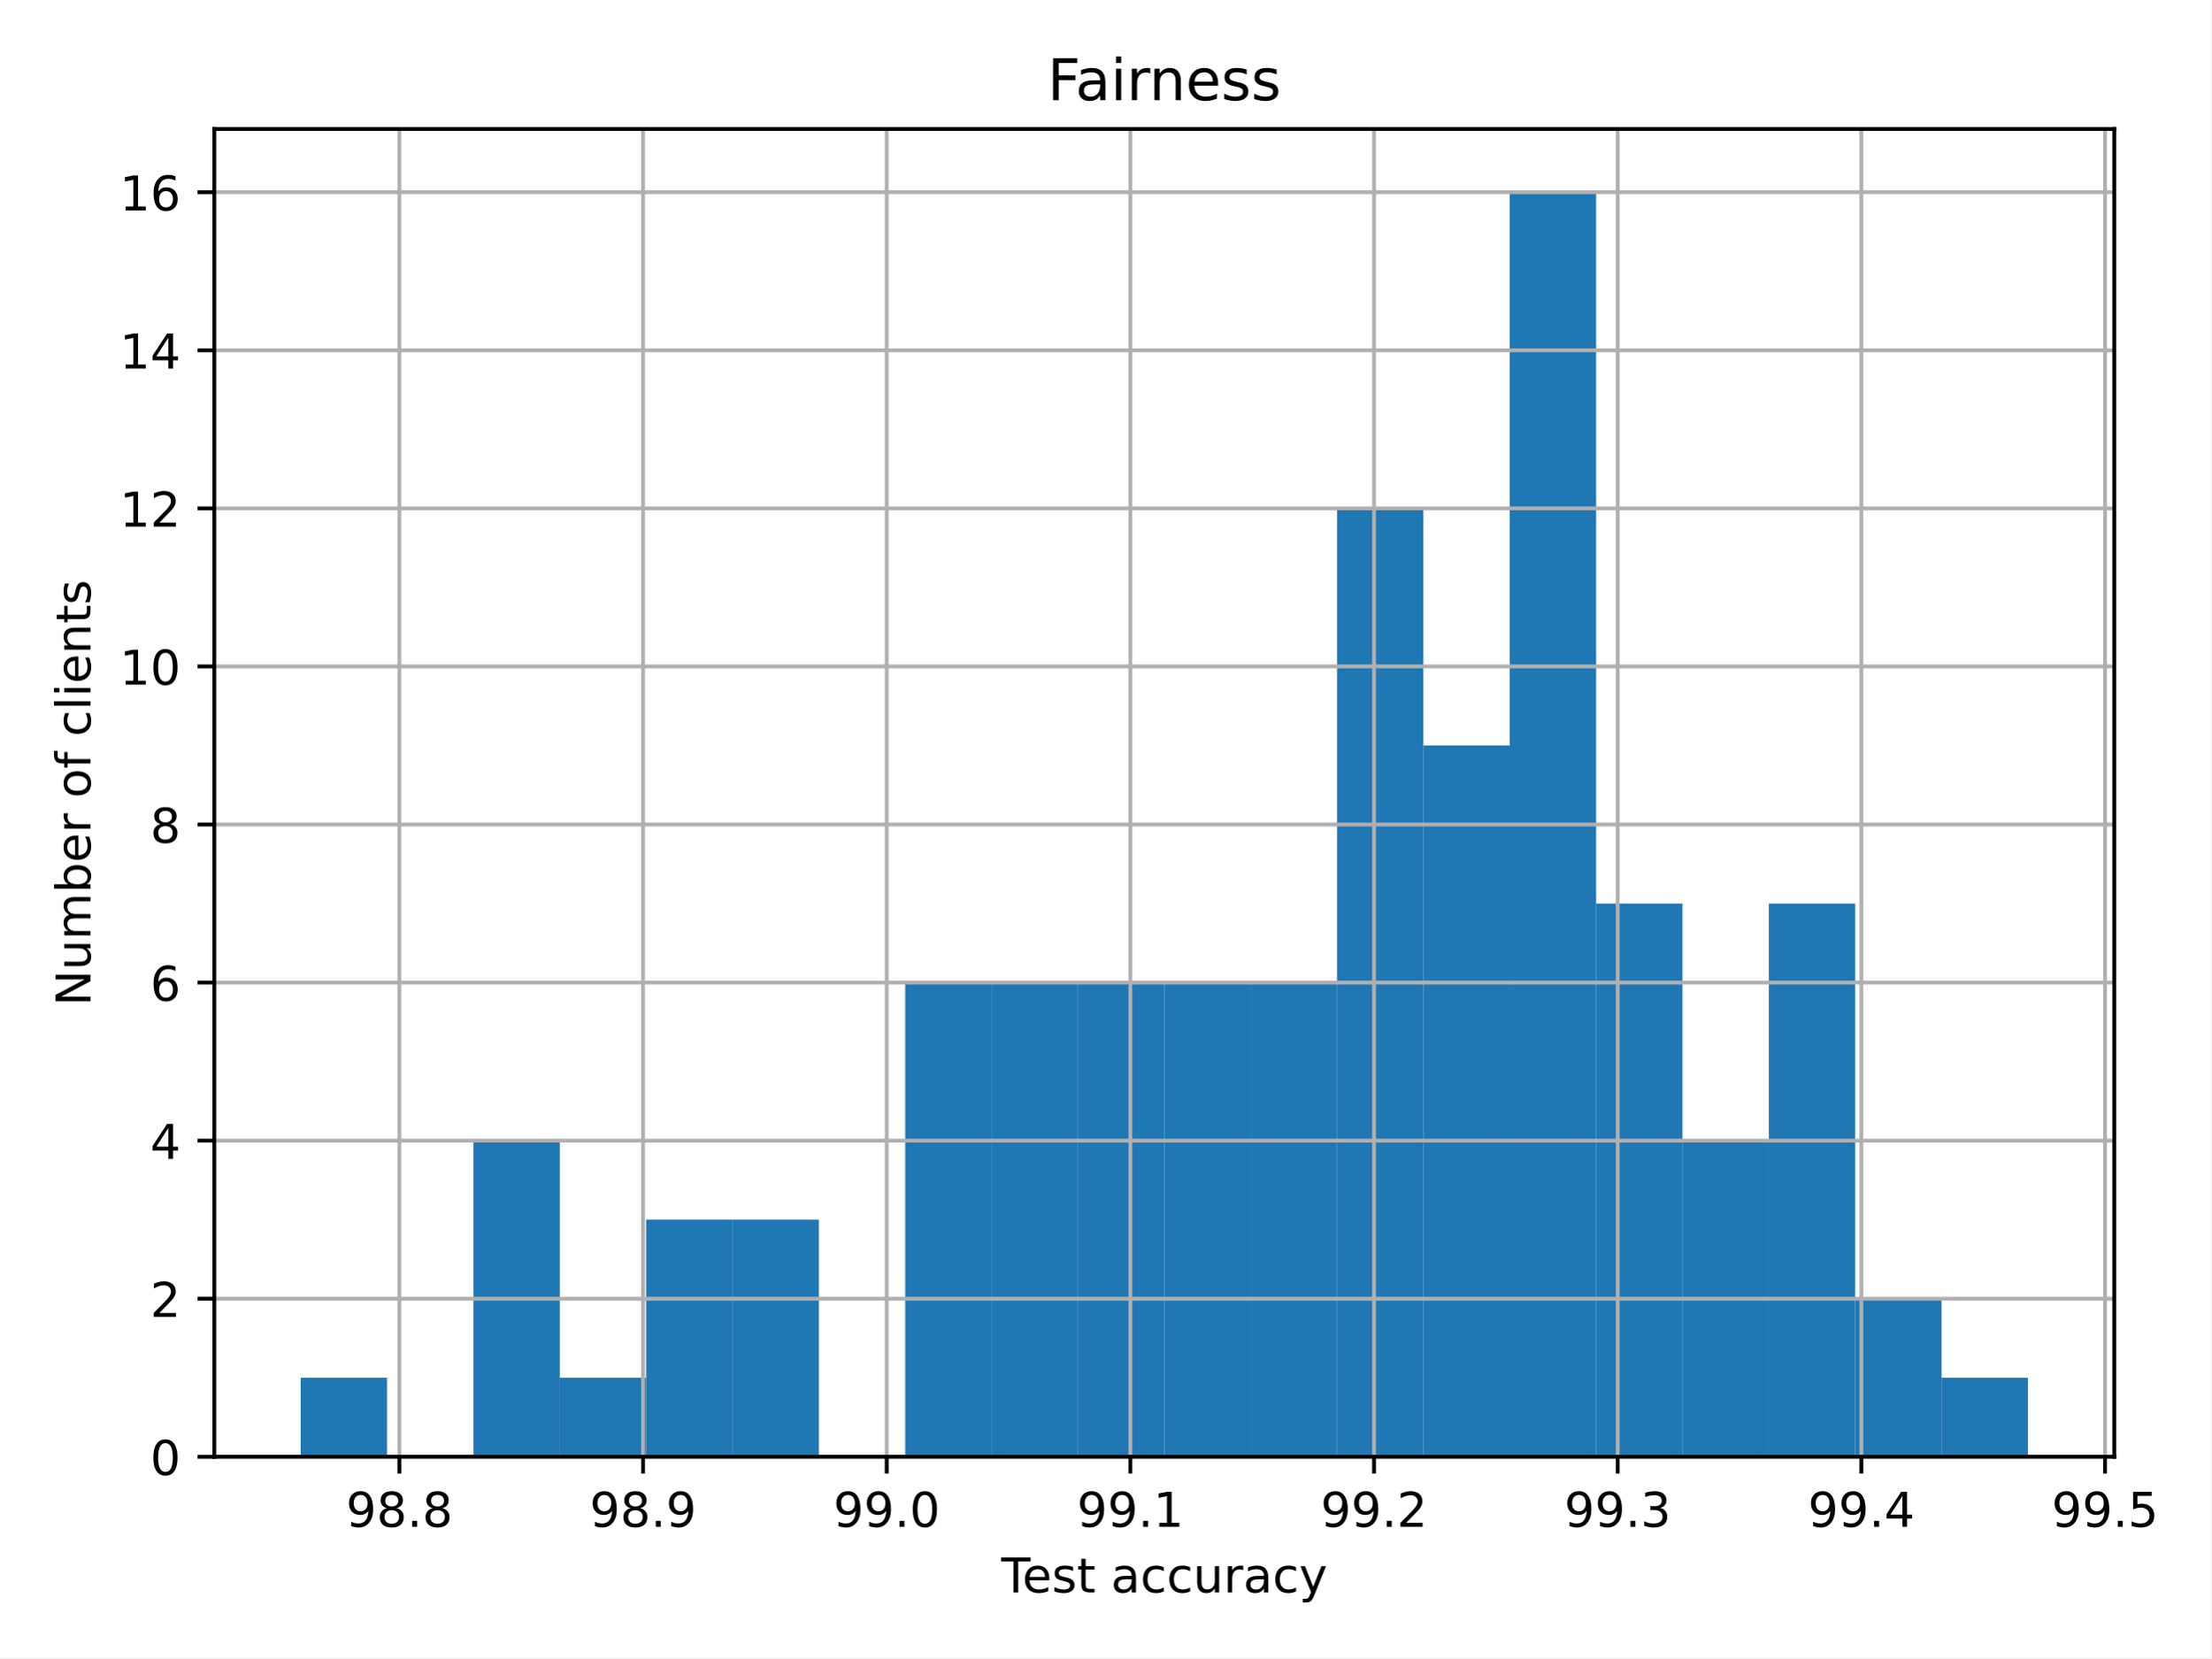
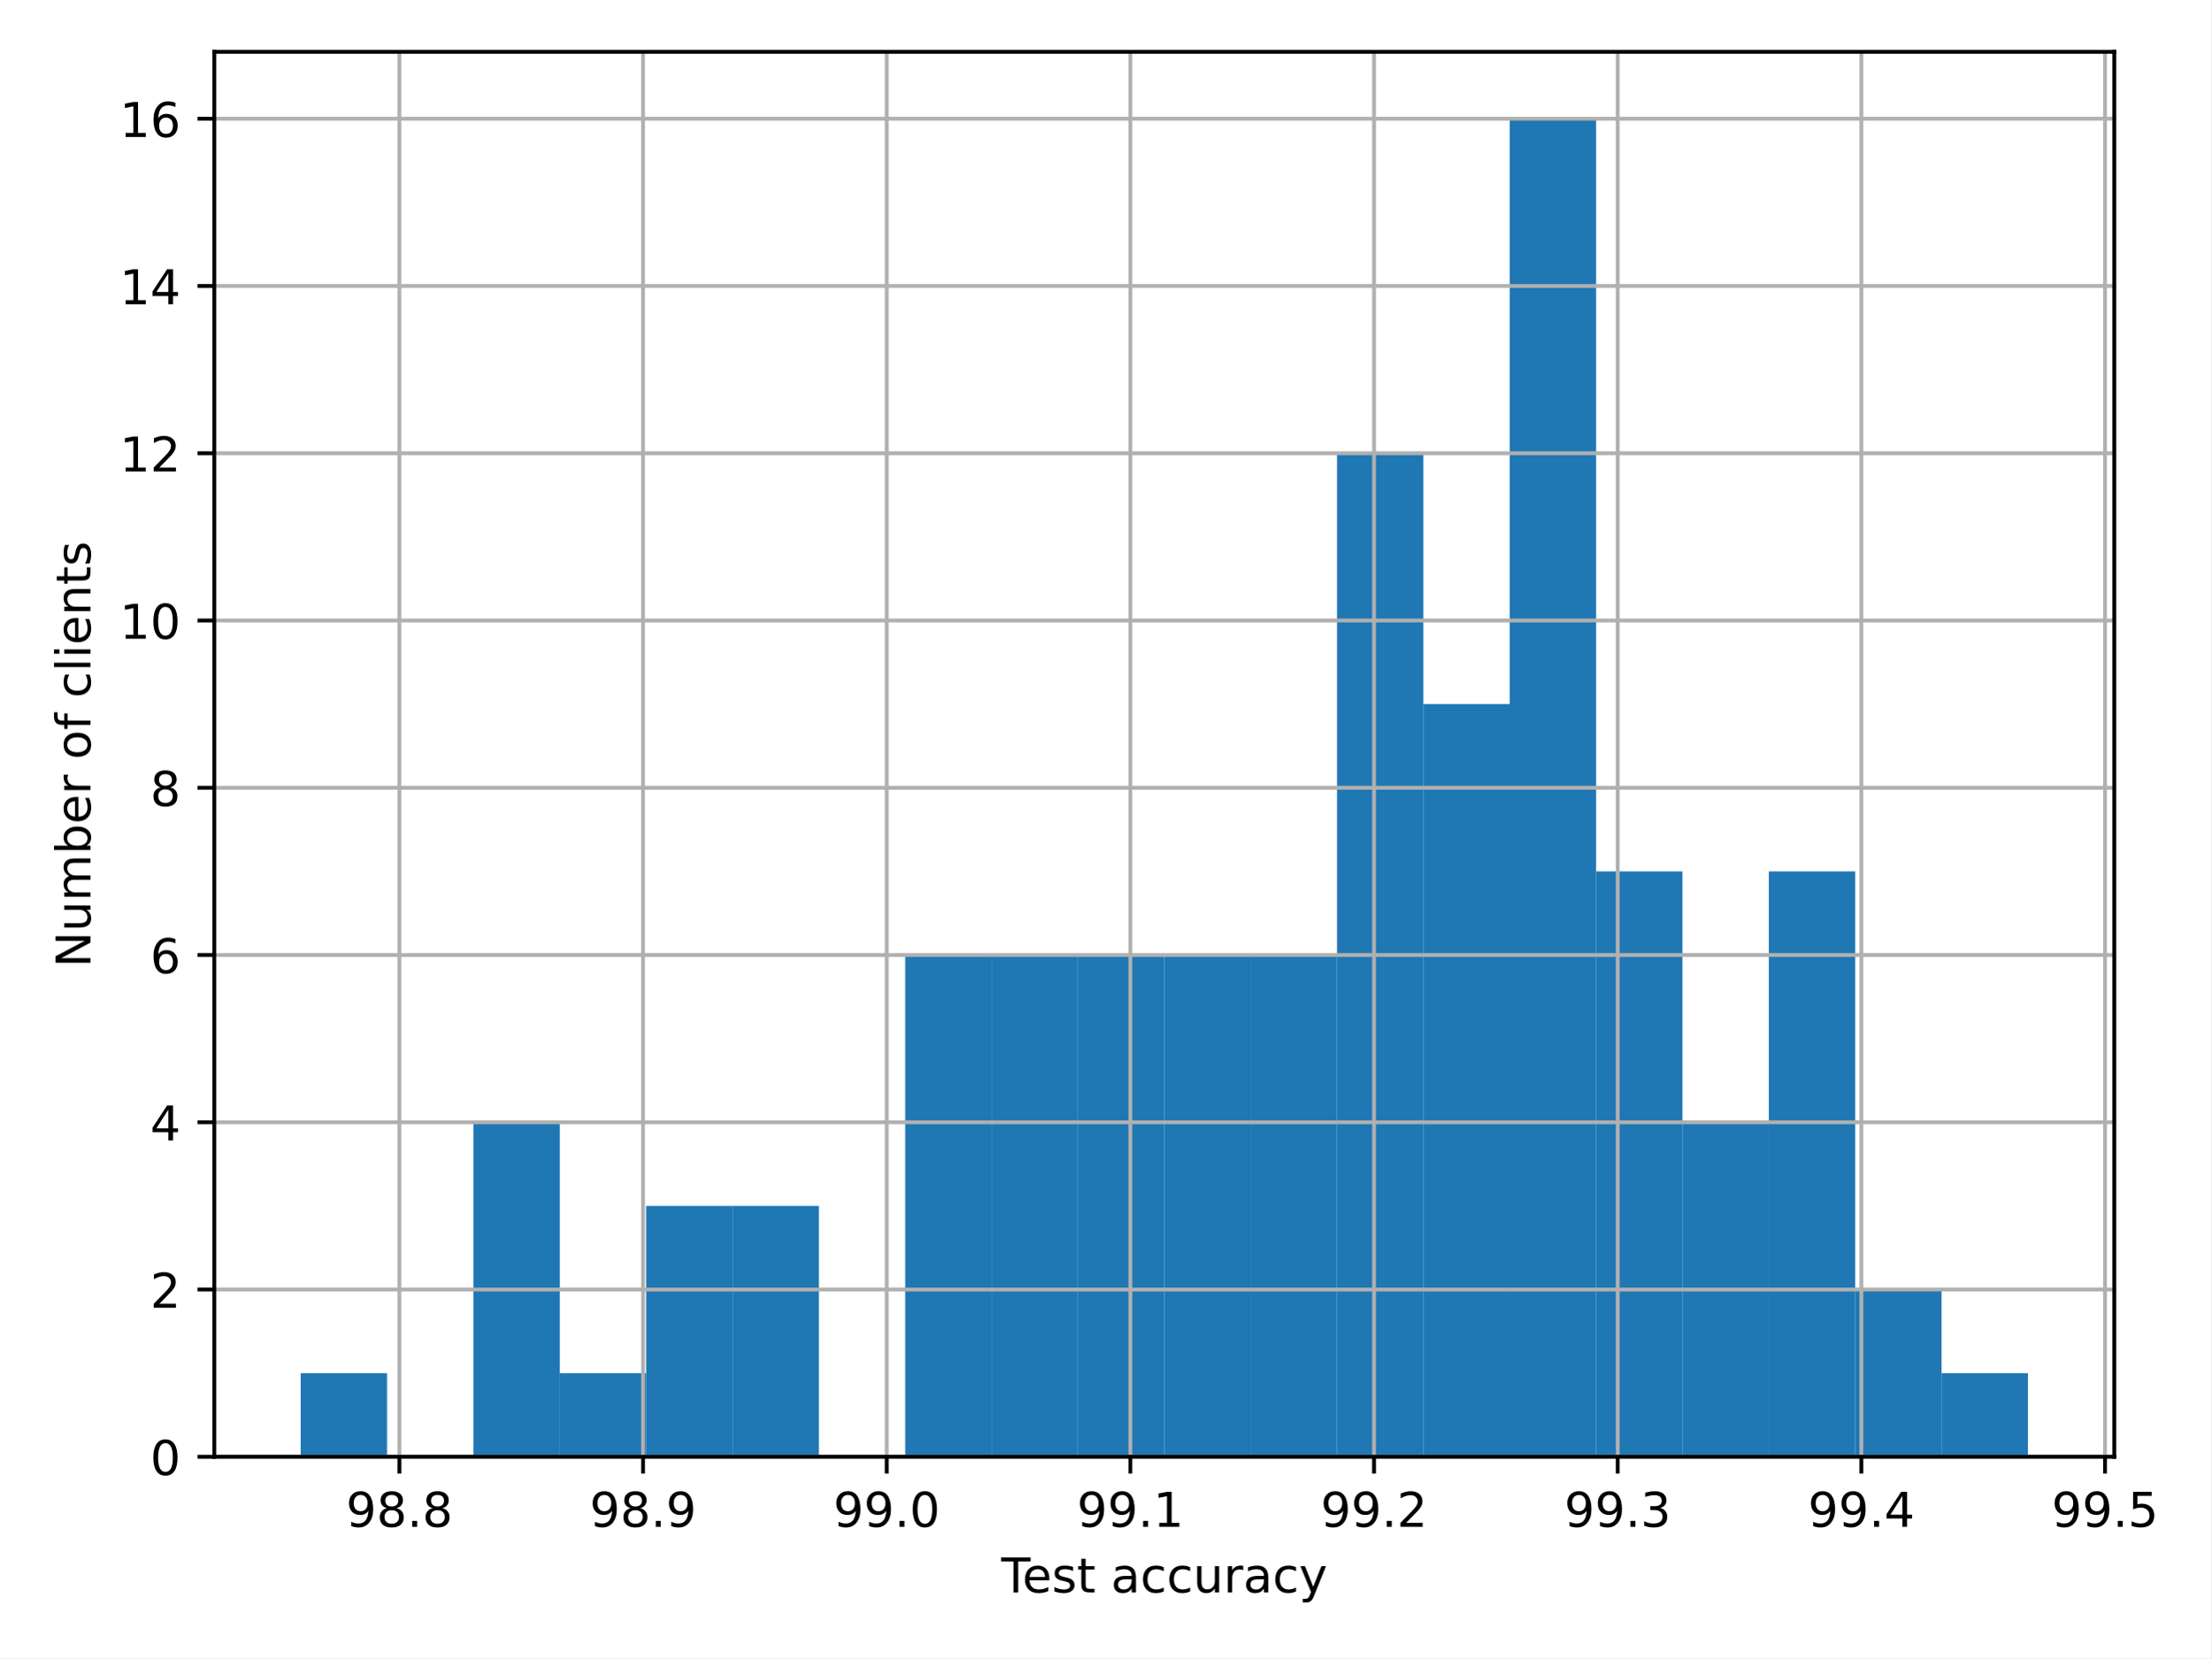
<svg xmlns="http://www.w3.org/2000/svg" xmlns:xlink="http://www.w3.org/1999/xlink" height="345.6pt" version="1.1" viewBox="0 0 460.8 345.6" width="460.8pt">
  <defs>
    <style type="text/css">*{stroke-linecap:butt;stroke-linejoin:round;}</style>
  </defs>
  <g id="figure_1">
    <g id="patch_1">
      <path d="M 0 345.6  L 460.8 345.6  L 460.8 0  L 0 0  z " style="fill:#ffffff;" />
    </g>
    <g id="axes_1">
      <g id="patch_2">
-         <path d="M 44.66 303.64  L 440.624 303.64  L 440.624 26.88  L 44.66 26.88  z " style="fill:#ffffff;" />
+         <path d="M 44.66 303.64  L 440.624 303.64  L 440.624 10.8  L 44.66 10.8  z " style="fill:#ffffff;" />
      </g>
      <g id="patch_3">
-         <path clip-path="url(#pd4a375c411)" d="M 62.658 303.64  L 80.657 303.64  L 80.657 287.166  L 62.658 287.166  z " style="fill:#1f77b4;" />
+         <path clip-path="url(#p23d4ffa5db)" d="M 62.658 303.64  L 80.657 303.64  L 80.657 286.209  L 62.658 286.209  z " style="fill:#1f77b4;" />
      </g>
      <g id="patch_4">
-         <path clip-path="url(#pd4a375c411)" d="M 80.657 303.64  L 98.655 303.64  L 98.655 303.64  L 80.657 303.64  z " style="fill:#1f77b4;" />
+         <path clip-path="url(#p23d4ffa5db)" d="M 80.657 303.64  L 98.655 303.64  L 98.655 303.64  L 80.657 303.64  z " style="fill:#1f77b4;" />
      </g>
      <g id="patch_5">
-         <path clip-path="url(#pd4a375c411)" d="M 98.655 303.64  L 116.653 303.64  L 116.653 237.745  L 98.655 237.745  z " style="fill:#1f77b4;" />
+         <path clip-path="url(#p23d4ffa5db)" d="M 98.655 303.64  L 116.653 303.64  L 116.653 233.916  L 98.655 233.916  z " style="fill:#1f77b4;" />
      </g>
      <g id="patch_6">
-         <path clip-path="url(#pd4a375c411)" d="M 116.653 303.64  L 134.652 303.64  L 134.652 287.166  L 116.653 287.166  z " style="fill:#1f77b4;" />
+         <path clip-path="url(#p23d4ffa5db)" d="M 116.653 303.64  L 134.652 303.64  L 134.652 286.209  L 116.653 286.209  z " style="fill:#1f77b4;" />
      </g>
      <g id="patch_7">
-         <path clip-path="url(#pd4a375c411)" d="M 134.652 303.64  L 152.65 303.64  L 152.65 254.219  L 134.652 254.219  z " style="fill:#1f77b4;" />
+         <path clip-path="url(#p23d4ffa5db)" d="M 134.652 303.64  L 152.65 303.64  L 152.65 251.347  L 134.652 251.347  z " style="fill:#1f77b4;" />
      </g>
      <g id="patch_8">
-         <path clip-path="url(#pd4a375c411)" d="M 152.65 303.64  L 170.649 303.64  L 170.649 254.219  L 152.65 254.219  z " style="fill:#1f77b4;" />
+         <path clip-path="url(#p23d4ffa5db)" d="M 152.65 303.64  L 170.649 303.64  L 170.649 251.347  L 152.65 251.347  z " style="fill:#1f77b4;" />
      </g>
      <g id="patch_9">
-         <path clip-path="url(#pd4a375c411)" d="M 170.649 303.64  L 188.647 303.64  L 188.647 303.64  L 170.649 303.64  z " style="fill:#1f77b4;" />
+         <path clip-path="url(#p23d4ffa5db)" d="M 170.649 303.64  L 188.647 303.64  L 188.647 303.64  L 170.649 303.64  z " style="fill:#1f77b4;" />
      </g>
      <g id="patch_10">
-         <path clip-path="url(#pd4a375c411)" d="M 188.647 303.64  L 206.645 303.64  L 206.645 204.797  L 188.647 204.797  z " style="fill:#1f77b4;" />
+         <path clip-path="url(#p23d4ffa5db)" d="M 188.647 303.64  L 206.645 303.64  L 206.645 199.054  L 188.647 199.054  z " style="fill:#1f77b4;" />
      </g>
      <g id="patch_11">
-         <path clip-path="url(#pd4a375c411)" d="M 206.645 303.64  L 224.644 303.64  L 224.644 204.797  L 206.645 204.797  z " style="fill:#1f77b4;" />
+         <path clip-path="url(#p23d4ffa5db)" d="M 206.645 303.64  L 224.644 303.64  L 224.644 199.054  L 206.645 199.054  z " style="fill:#1f77b4;" />
      </g>
      <g id="patch_12">
-         <path clip-path="url(#pd4a375c411)" d="M 224.644 303.64  L 242.642 303.64  L 242.642 204.797  L 224.644 204.797  z " style="fill:#1f77b4;" />
+         <path clip-path="url(#p23d4ffa5db)" d="M 224.644 303.64  L 242.642 303.64  L 242.642 199.054  L 224.644 199.054  z " style="fill:#1f77b4;" />
      </g>
      <g id="patch_13">
-         <path clip-path="url(#pd4a375c411)" d="M 242.642 303.64  L 260.64 303.64  L 260.64 204.797  L 242.642 204.797  z " style="fill:#1f77b4;" />
+         <path clip-path="url(#p23d4ffa5db)" d="M 242.642 303.64  L 260.64 303.64  L 260.64 199.054  L 242.642 199.054  z " style="fill:#1f77b4;" />
      </g>
      <g id="patch_14">
-         <path clip-path="url(#pd4a375c411)" d="M 260.64 303.64  L 278.639 303.64  L 278.639 204.797  L 260.64 204.797  z " style="fill:#1f77b4;" />
+         <path clip-path="url(#p23d4ffa5db)" d="M 260.64 303.64  L 278.639 303.64  L 278.639 199.054  L 260.64 199.054  z " style="fill:#1f77b4;" />
      </g>
      <g id="patch_15">
-         <path clip-path="url(#pd4a375c411)" d="M 278.639 303.64  L 296.637 303.64  L 296.637 105.954  L 278.639 105.954  z " style="fill:#1f77b4;" />
+         <path clip-path="url(#p23d4ffa5db)" d="M 278.639 303.64  L 296.637 303.64  L 296.637 94.469  L 278.639 94.469  z " style="fill:#1f77b4;" />
      </g>
      <g id="patch_16">
-         <path clip-path="url(#pd4a375c411)" d="M 296.637 303.64  L 314.636 303.64  L 314.636 155.376  L 296.637 155.376  z " style="fill:#1f77b4;" />
+         <path clip-path="url(#p23d4ffa5db)" d="M 296.637 303.64  L 314.636 303.64  L 314.636 146.761  L 296.637 146.761  z " style="fill:#1f77b4;" />
      </g>
      <g id="patch_17">
-         <path clip-path="url(#pd4a375c411)" d="M 314.636 303.64  L 332.634 303.64  L 332.634 40.059  L 314.636 40.059  z " style="fill:#1f77b4;" />
+         <path clip-path="url(#p23d4ffa5db)" d="M 314.636 303.64  L 332.634 303.64  L 332.634 24.745  L 314.636 24.745  z " style="fill:#1f77b4;" />
      </g>
      <g id="patch_18">
-         <path clip-path="url(#pd4a375c411)" d="M 332.634 303.64  L 350.632 303.64  L 350.632 188.323  L 332.634 188.323  z " style="fill:#1f77b4;" />
+         <path clip-path="url(#p23d4ffa5db)" d="M 332.634 303.64  L 350.632 303.64  L 350.632 181.623  L 332.634 181.623  z " style="fill:#1f77b4;" />
      </g>
      <g id="patch_19">
-         <path clip-path="url(#pd4a375c411)" d="M 350.632 303.64  L 368.631 303.64  L 368.631 237.745  L 350.632 237.745  z " style="fill:#1f77b4;" />
+         <path clip-path="url(#p23d4ffa5db)" d="M 350.632 303.64  L 368.631 303.64  L 368.631 233.916  L 350.632 233.916  z " style="fill:#1f77b4;" />
      </g>
      <g id="patch_20">
-         <path clip-path="url(#pd4a375c411)" d="M 368.631 303.64  L 386.629 303.64  L 386.629 188.323  L 368.631 188.323  z " style="fill:#1f77b4;" />
+         <path clip-path="url(#p23d4ffa5db)" d="M 368.631 303.64  L 386.629 303.64  L 386.629 181.623  L 368.631 181.623  z " style="fill:#1f77b4;" />
      </g>
      <g id="patch_21">
-         <path clip-path="url(#pd4a375c411)" d="M 386.629 303.64  L 404.627 303.64  L 404.627 270.692  L 386.629 270.692  z " style="fill:#1f77b4;" />
+         <path clip-path="url(#p23d4ffa5db)" d="M 386.629 303.64  L 404.627 303.64  L 404.627 268.778  L 386.629 268.778  z " style="fill:#1f77b4;" />
      </g>
      <g id="patch_22">
-         <path clip-path="url(#pd4a375c411)" d="M 404.627 303.64  L 422.626 303.64  L 422.626 287.166  L 404.627 287.166  z " style="fill:#1f77b4;" />
+         <path clip-path="url(#p23d4ffa5db)" d="M 404.627 303.64  L 422.626 303.64  L 422.626 286.209  L 404.627 286.209  z " style="fill:#1f77b4;" />
      </g>
      <g id="matplotlib.axis_1">
        <g id="xtick_1">
          <g id="line2d_1">
-             <path clip-path="url(#pd4a375c411)" d="M 83.228 303.64  L 83.228 26.88  " style="fill:none;stroke:#b0b0b0;stroke-linecap:square;stroke-width:0.8;" />
+             <path clip-path="url(#p23d4ffa5db)" d="M 83.228 303.64  L 83.228 10.8  " style="fill:none;stroke:#b0b0b0;stroke-linecap:square;stroke-width:0.8;" />
          </g>
          <g id="line2d_2">
            <defs>
-               <path d="M 0 0  L 0 3.5  " id="m1efbb71f48" style="stroke:#000000;stroke-width:0.8;" />
+               <path d="M 0 0  L 0 3.5  " id="mb061f97606" style="stroke:#000000;stroke-width:0.8;" />
            </defs>
            <g>
-               <use style="stroke:#000000;stroke-width:0.8;" x="83.228" xlink:href="#m1efbb71f48" y="303.64" />
+               <use style="stroke:#000000;stroke-width:0.8;" x="83.228" xlink:href="#mb061f97606" y="303.64" />
            </g>
          </g>
          <g id="text_1">
            <g transform="translate(72.09513 318.2384)scale(0.1 -0.1)">
              <defs>
                <path d="M 703 97  L 703 672  Q 941 559 1184 500  Q 1428 441 1663 441  Q 2288 441 2617 861  Q 2947 1281 2994 2138  Q 2813 1869 2534 1725  Q 2256 1581 1919 1581  Q 1219 1581 811 2004  Q 403 2428 403 3163  Q 403 3881 828 4315  Q 1253 4750 1959 4750  Q 2769 4750 3195 4129  Q 3622 3509 3622 2328  Q 3622 1225 3098 567  Q 2575 -91 1691 -91  Q 1453 -91 1209 -44  Q 966 3 703 97  z M 1959 2075  Q 2384 2075 2632 2365  Q 2881 2656 2881 3163  Q 2881 3666 2632 3958  Q 2384 4250 1959 4250  Q 1534 4250 1286 3958  Q 1038 3666 1038 3163  Q 1038 2656 1286 2365  Q 1534 2075 1959 2075  z " id="DejaVuSans-39" transform="scale(0.015625)" />
                <path d="M 2034 2216  Q 1584 2216 1326 1975  Q 1069 1734 1069 1313  Q 1069 891 1326 650  Q 1584 409 2034 409  Q 2484 409 2743 651  Q 3003 894 3003 1313  Q 3003 1734 2745 1975  Q 2488 2216 2034 2216  z M 1403 2484  Q 997 2584 770 2862  Q 544 3141 544 3541  Q 544 4100 942 4425  Q 1341 4750 2034 4750  Q 2731 4750 3128 4425  Q 3525 4100 3525 3541  Q 3525 3141 3298 2862  Q 3072 2584 2669 2484  Q 3125 2378 3379 2068  Q 3634 1759 3634 1313  Q 3634 634 3220 271  Q 2806 -91 2034 -91  Q 1263 -91 848 271  Q 434 634 434 1313  Q 434 1759 690 2068  Q 947 2378 1403 2484  z M 1172 3481  Q 1172 3119 1398 2916  Q 1625 2713 2034 2713  Q 2441 2713 2670 2916  Q 2900 3119 2900 3481  Q 2900 3844 2670 4047  Q 2441 4250 2034 4250  Q 1625 4250 1398 4047  Q 1172 3844 1172 3481  z " id="DejaVuSans-38" transform="scale(0.015625)" />
                <path d="M 684 794  L 1344 794  L 1344 0  L 684 0  L 684 794  z " id="DejaVuSans-2e" transform="scale(0.015625)" />
              </defs>
              <use xlink:href="#DejaVuSans-39" />
              <use x="63.623" xlink:href="#DejaVuSans-38" />
              <use x="127.246" xlink:href="#DejaVuSans-2e" />
              <use x="159.033" xlink:href="#DejaVuSans-38" />
            </g>
          </g>
        </g>
        <g id="xtick_2">
          <g id="line2d_3">
-             <path clip-path="url(#pd4a375c411)" d="M 134.009 303.64  L 134.009 26.88  " style="fill:none;stroke:#b0b0b0;stroke-linecap:square;stroke-width:0.8;" />
+             <path clip-path="url(#p23d4ffa5db)" d="M 134.009 303.64  L 134.009 10.8  " style="fill:none;stroke:#b0b0b0;stroke-linecap:square;stroke-width:0.8;" />
          </g>
          <g id="line2d_4">
            <g>
-               <use style="stroke:#000000;stroke-width:0.8;" x="134.009" xlink:href="#m1efbb71f48" y="303.64" />
+               <use style="stroke:#000000;stroke-width:0.8;" x="134.009" xlink:href="#mb061f97606" y="303.64" />
            </g>
          </g>
          <g id="text_2">
            <g transform="translate(122.8763 318.2384)scale(0.1 -0.1)">
              <use xlink:href="#DejaVuSans-39" />
              <use x="63.623" xlink:href="#DejaVuSans-38" />
              <use x="127.246" xlink:href="#DejaVuSans-2e" />
              <use x="159.033" xlink:href="#DejaVuSans-39" />
            </g>
          </g>
        </g>
        <g id="xtick_3">
          <g id="line2d_5">
-             <path clip-path="url(#pd4a375c411)" d="M 184.79 303.64  L 184.79 26.88  " style="fill:none;stroke:#b0b0b0;stroke-linecap:square;stroke-width:0.8;" />
+             <path clip-path="url(#p23d4ffa5db)" d="M 184.79 303.64  L 184.79 10.8  " style="fill:none;stroke:#b0b0b0;stroke-linecap:square;stroke-width:0.8;" />
          </g>
          <g id="line2d_6">
            <g>
-               <use style="stroke:#000000;stroke-width:0.8;" x="184.79" xlink:href="#m1efbb71f48" y="303.64" />
+               <use style="stroke:#000000;stroke-width:0.8;" x="184.79" xlink:href="#mb061f97606" y="303.64" />
            </g>
          </g>
          <g id="text_3">
            <g transform="translate(173.6574 318.2384)scale(0.1 -0.1)">
              <defs>
                <path d="M 2034 4250  Q 1547 4250 1301 3770  Q 1056 3291 1056 2328  Q 1056 1369 1301 889  Q 1547 409 2034 409  Q 2525 409 2770 889  Q 3016 1369 3016 2328  Q 3016 3291 2770 3770  Q 2525 4250 2034 4250  z M 2034 4750  Q 2819 4750 3233 4129  Q 3647 3509 3647 2328  Q 3647 1150 3233 529  Q 2819 -91 2034 -91  Q 1250 -91 836 529  Q 422 1150 422 2328  Q 422 3509 836 4129  Q 1250 4750 2034 4750  z " id="DejaVuSans-30" transform="scale(0.015625)" />
              </defs>
              <use xlink:href="#DejaVuSans-39" />
              <use x="63.623" xlink:href="#DejaVuSans-39" />
              <use x="127.246" xlink:href="#DejaVuSans-2e" />
              <use x="159.033" xlink:href="#DejaVuSans-30" />
            </g>
          </g>
        </g>
        <g id="xtick_4">
          <g id="line2d_7">
-             <path clip-path="url(#pd4a375c411)" d="M 235.571 303.64  L 235.571 26.88  " style="fill:none;stroke:#b0b0b0;stroke-linecap:square;stroke-width:0.8;" />
+             <path clip-path="url(#p23d4ffa5db)" d="M 235.571 303.64  L 235.571 10.8  " style="fill:none;stroke:#b0b0b0;stroke-linecap:square;stroke-width:0.8;" />
          </g>
          <g id="line2d_8">
            <g>
-               <use style="stroke:#000000;stroke-width:0.8;" x="235.571" xlink:href="#m1efbb71f48" y="303.64" />
+               <use style="stroke:#000000;stroke-width:0.8;" x="235.571" xlink:href="#mb061f97606" y="303.64" />
            </g>
          </g>
          <g id="text_4">
            <g transform="translate(224.4385 318.2384)scale(0.1 -0.1)">
              <defs>
                <path d="M 794 531  L 1825 531  L 1825 4091  L 703 3866  L 703 4441  L 1819 4666  L 2450 4666  L 2450 531  L 3481 531  L 3481 0  L 794 0  L 794 531  z " id="DejaVuSans-31" transform="scale(0.015625)" />
              </defs>
              <use xlink:href="#DejaVuSans-39" />
              <use x="63.623" xlink:href="#DejaVuSans-39" />
              <use x="127.246" xlink:href="#DejaVuSans-2e" />
              <use x="159.033" xlink:href="#DejaVuSans-31" />
            </g>
          </g>
        </g>
        <g id="xtick_5">
          <g id="line2d_9">
-             <path clip-path="url(#pd4a375c411)" d="M 286.352 303.64  L 286.352 26.88  " style="fill:none;stroke:#b0b0b0;stroke-linecap:square;stroke-width:0.8;" />
+             <path clip-path="url(#p23d4ffa5db)" d="M 286.352 303.64  L 286.352 10.8  " style="fill:none;stroke:#b0b0b0;stroke-linecap:square;stroke-width:0.8;" />
          </g>
          <g id="line2d_10">
            <g>
-               <use style="stroke:#000000;stroke-width:0.8;" x="286.352" xlink:href="#m1efbb71f48" y="303.64" />
+               <use style="stroke:#000000;stroke-width:0.8;" x="286.352" xlink:href="#mb061f97606" y="303.64" />
            </g>
          </g>
          <g id="text_5">
            <g transform="translate(275.2196 318.2384)scale(0.1 -0.1)">
              <defs>
                <path d="M 1228 531  L 3431 531  L 3431 0  L 469 0  L 469 531  Q 828 903 1448 1529  Q 2069 2156 2228 2338  Q 2531 2678 2651 2914  Q 2772 3150 2772 3378  Q 2772 3750 2511 3984  Q 2250 4219 1831 4219  Q 1534 4219 1204 4116  Q 875 4013 500 3803  L 500 4441  Q 881 4594 1212 4672  Q 1544 4750 1819 4750  Q 2544 4750 2975 4387  Q 3406 4025 3406 3419  Q 3406 3131 3298 2873  Q 3191 2616 2906 2266  Q 2828 2175 2409 1742  Q 1991 1309 1228 531  z " id="DejaVuSans-32" transform="scale(0.015625)" />
              </defs>
              <use xlink:href="#DejaVuSans-39" />
              <use x="63.623" xlink:href="#DejaVuSans-39" />
              <use x="127.246" xlink:href="#DejaVuSans-2e" />
              <use x="159.033" xlink:href="#DejaVuSans-32" />
            </g>
          </g>
        </g>
        <g id="xtick_6">
          <g id="line2d_11">
-             <path clip-path="url(#pd4a375c411)" d="M 337.134 303.64  L 337.134 26.88  " style="fill:none;stroke:#b0b0b0;stroke-linecap:square;stroke-width:0.8;" />
+             <path clip-path="url(#p23d4ffa5db)" d="M 337.134 303.64  L 337.134 10.8  " style="fill:none;stroke:#b0b0b0;stroke-linecap:square;stroke-width:0.8;" />
          </g>
          <g id="line2d_12">
            <g>
-               <use style="stroke:#000000;stroke-width:0.8;" x="337.134" xlink:href="#m1efbb71f48" y="303.64" />
+               <use style="stroke:#000000;stroke-width:0.8;" x="337.134" xlink:href="#mb061f97606" y="303.64" />
            </g>
          </g>
          <g id="text_6">
            <g transform="translate(326.0008 318.2384)scale(0.1 -0.1)">
              <defs>
                <path d="M 2597 2516  Q 3050 2419 3304 2112  Q 3559 1806 3559 1356  Q 3559 666 3084 287  Q 2609 -91 1734 -91  Q 1441 -91 1130 -33  Q 819 25 488 141  L 488 750  Q 750 597 1062 519  Q 1375 441 1716 441  Q 2309 441 2620 675  Q 2931 909 2931 1356  Q 2931 1769 2642 2001  Q 2353 2234 1838 2234  L 1294 2234  L 1294 2753  L 1863 2753  Q 2328 2753 2575 2939  Q 2822 3125 2822 3475  Q 2822 3834 2567 4026  Q 2313 4219 1838 4219  Q 1578 4219 1281 4162  Q 984 4106 628 3988  L 628 4550  Q 988 4650 1302 4700  Q 1616 4750 1894 4750  Q 2613 4750 3031 4423  Q 3450 4097 3450 3541  Q 3450 3153 3228 2886  Q 3006 2619 2597 2516  z " id="DejaVuSans-33" transform="scale(0.015625)" />
              </defs>
              <use xlink:href="#DejaVuSans-39" />
              <use x="63.623" xlink:href="#DejaVuSans-39" />
              <use x="127.246" xlink:href="#DejaVuSans-2e" />
              <use x="159.033" xlink:href="#DejaVuSans-33" />
            </g>
          </g>
        </g>
        <g id="xtick_7">
          <g id="line2d_13">
-             <path clip-path="url(#pd4a375c411)" d="M 387.915 303.64  L 387.915 26.88  " style="fill:none;stroke:#b0b0b0;stroke-linecap:square;stroke-width:0.8;" />
+             <path clip-path="url(#p23d4ffa5db)" d="M 387.915 303.64  L 387.915 10.8  " style="fill:none;stroke:#b0b0b0;stroke-linecap:square;stroke-width:0.8;" />
          </g>
          <g id="line2d_14">
            <g>
-               <use style="stroke:#000000;stroke-width:0.8;" x="387.915" xlink:href="#m1efbb71f48" y="303.64" />
+               <use style="stroke:#000000;stroke-width:0.8;" x="387.915" xlink:href="#mb061f97606" y="303.64" />
            </g>
          </g>
          <g id="text_7">
            <g transform="translate(376.7819 318.2384)scale(0.1 -0.1)">
              <defs>
                <path d="M 2419 4116  L 825 1625  L 2419 1625  L 2419 4116  z M 2253 4666  L 3047 4666  L 3047 1625  L 3713 1625  L 3713 1100  L 3047 1100  L 3047 0  L 2419 0  L 2419 1100  L 313 1100  L 313 1709  L 2253 4666  z " id="DejaVuSans-34" transform="scale(0.015625)" />
              </defs>
              <use xlink:href="#DejaVuSans-39" />
              <use x="63.623" xlink:href="#DejaVuSans-39" />
              <use x="127.246" xlink:href="#DejaVuSans-2e" />
              <use x="159.033" xlink:href="#DejaVuSans-34" />
            </g>
          </g>
        </g>
        <g id="xtick_8">
          <g id="line2d_15">
-             <path clip-path="url(#pd4a375c411)" d="M 438.696 303.64  L 438.696 26.88  " style="fill:none;stroke:#b0b0b0;stroke-linecap:square;stroke-width:0.8;" />
+             <path clip-path="url(#p23d4ffa5db)" d="M 438.696 303.64  L 438.696 10.8  " style="fill:none;stroke:#b0b0b0;stroke-linecap:square;stroke-width:0.8;" />
          </g>
          <g id="line2d_16">
            <g>
-               <use style="stroke:#000000;stroke-width:0.8;" x="438.696" xlink:href="#m1efbb71f48" y="303.64" />
+               <use style="stroke:#000000;stroke-width:0.8;" x="438.696" xlink:href="#mb061f97606" y="303.64" />
            </g>
          </g>
          <g id="text_8">
            <g transform="translate(427.563 318.2384)scale(0.1 -0.1)">
              <defs>
                <path d="M 691 4666  L 3169 4666  L 3169 4134  L 1269 4134  L 1269 2991  Q 1406 3038 1543 3061  Q 1681 3084 1819 3084  Q 2600 3084 3056 2656  Q 3513 2228 3513 1497  Q 3513 744 3044 326  Q 2575 -91 1722 -91  Q 1428 -91 1123 -41  Q 819 9 494 109  L 494 744  Q 775 591 1075 516  Q 1375 441 1709 441  Q 2250 441 2565 725  Q 2881 1009 2881 1497  Q 2881 1984 2565 2268  Q 2250 2553 1709 2553  Q 1456 2553 1204 2497  Q 953 2441 691 2322  L 691 4666  z " id="DejaVuSans-35" transform="scale(0.015625)" />
              </defs>
              <use xlink:href="#DejaVuSans-39" />
              <use x="63.623" xlink:href="#DejaVuSans-39" />
              <use x="127.246" xlink:href="#DejaVuSans-2e" />
              <use x="159.033" xlink:href="#DejaVuSans-35" />
            </g>
          </g>
        </g>
        <g id="text_9">
          <g transform="translate(208.6484 331.9166)scale(0.1 -0.1)">
            <defs>
              <path d="M -19 4666  L 3928 4666  L 3928 4134  L 2272 4134  L 2272 0  L 1638 0  L 1638 4134  L -19 4134  L -19 4666  z " id="DejaVuSans-54" transform="scale(0.015625)" />
              <path d="M 3597 1894  L 3597 1613  L 953 1613  Q 991 1019 1311 708  Q 1631 397 2203 397  Q 2534 397 2845 478  Q 3156 559 3463 722  L 3463 178  Q 3153 47 2828 -22  Q 2503 -91 2169 -91  Q 1331 -91 842 396  Q 353 884 353 1716  Q 353 2575 817 3079  Q 1281 3584 2069 3584  Q 2775 3584 3186 3129  Q 3597 2675 3597 1894  z M 3022 2063  Q 3016 2534 2758 2815  Q 2500 3097 2075 3097  Q 1594 3097 1305 2825  Q 1016 2553 972 2059  L 3022 2063  z " id="DejaVuSans-65" transform="scale(0.015625)" />
              <path d="M 2834 3397  L 2834 2853  Q 2591 2978 2328 3040  Q 2066 3103 1784 3103  Q 1356 3103 1142 2972  Q 928 2841 928 2578  Q 928 2378 1081 2264  Q 1234 2150 1697 2047  L 1894 2003  Q 2506 1872 2764 1633  Q 3022 1394 3022 966  Q 3022 478 2636 193  Q 2250 -91 1575 -91  Q 1294 -91 989 -36  Q 684 19 347 128  L 347 722  Q 666 556 975 473  Q 1284 391 1588 391  Q 1994 391 2212 530  Q 2431 669 2431 922  Q 2431 1156 2273 1281  Q 2116 1406 1581 1522  L 1381 1569  Q 847 1681 609 1914  Q 372 2147 372 2553  Q 372 3047 722 3315  Q 1072 3584 1716 3584  Q 2034 3584 2315 3537  Q 2597 3491 2834 3397  z " id="DejaVuSans-73" transform="scale(0.015625)" />
              <path d="M 1172 4494  L 1172 3500  L 2356 3500  L 2356 3053  L 1172 3053  L 1172 1153  Q 1172 725 1289 603  Q 1406 481 1766 481  L 2356 481  L 2356 0  L 1766 0  Q 1100 0 847 248  Q 594 497 594 1153  L 594 3053  L 172 3053  L 172 3500  L 594 3500  L 594 4494  L 1172 4494  z " id="DejaVuSans-74" transform="scale(0.015625)" />
              <path id="DejaVuSans-20" transform="scale(0.015625)" />
              <path d="M 2194 1759  Q 1497 1759 1228 1600  Q 959 1441 959 1056  Q 959 750 1161 570  Q 1363 391 1709 391  Q 2188 391 2477 730  Q 2766 1069 2766 1631  L 2766 1759  L 2194 1759  z M 3341 1997  L 3341 0  L 2766 0  L 2766 531  Q 2569 213 2275 61  Q 1981 -91 1556 -91  Q 1019 -91 701 211  Q 384 513 384 1019  Q 384 1609 779 1909  Q 1175 2209 1959 2209  L 2766 2209  L 2766 2266  Q 2766 2663 2505 2880  Q 2244 3097 1772 3097  Q 1472 3097 1187 3025  Q 903 2953 641 2809  L 641 3341  Q 956 3463 1253 3523  Q 1550 3584 1831 3584  Q 2591 3584 2966 3190  Q 3341 2797 3341 1997  z " id="DejaVuSans-61" transform="scale(0.015625)" />
              <path d="M 3122 3366  L 3122 2828  Q 2878 2963 2633 3030  Q 2388 3097 2138 3097  Q 1578 3097 1268 2742  Q 959 2388 959 1747  Q 959 1106 1268 751  Q 1578 397 2138 397  Q 2388 397 2633 464  Q 2878 531 3122 666  L 3122 134  Q 2881 22 2623 -34  Q 2366 -91 2075 -91  Q 1284 -91 818 406  Q 353 903 353 1747  Q 353 2603 823 3093  Q 1294 3584 2113 3584  Q 2378 3584 2631 3529  Q 2884 3475 3122 3366  z " id="DejaVuSans-63" transform="scale(0.015625)" />
              <path d="M 544 1381  L 544 3500  L 1119 3500  L 1119 1403  Q 1119 906 1312 657  Q 1506 409 1894 409  Q 2359 409 2629 706  Q 2900 1003 2900 1516  L 2900 3500  L 3475 3500  L 3475 0  L 2900 0  L 2900 538  Q 2691 219 2414 64  Q 2138 -91 1772 -91  Q 1169 -91 856 284  Q 544 659 544 1381  z M 1991 3584  L 1991 3584  z " id="DejaVuSans-75" transform="scale(0.015625)" />
              <path d="M 2631 2963  Q 2534 3019 2420 3045  Q 2306 3072 2169 3072  Q 1681 3072 1420 2755  Q 1159 2438 1159 1844  L 1159 0  L 581 0  L 581 3500  L 1159 3500  L 1159 2956  Q 1341 3275 1631 3429  Q 1922 3584 2338 3584  Q 2397 3584 2469 3576  Q 2541 3569 2628 3553  L 2631 2963  z " id="DejaVuSans-72" transform="scale(0.015625)" />
              <path d="M 2059 -325  Q 1816 -950 1584 -1140  Q 1353 -1331 966 -1331  L 506 -1331  L 506 -850  L 844 -850  Q 1081 -850 1212 -737  Q 1344 -625 1503 -206  L 1606 56  L 191 3500  L 800 3500  L 1894 763  L 2988 3500  L 3597 3500  L 2059 -325  z " id="DejaVuSans-79" transform="scale(0.015625)" />
            </defs>
            <use xlink:href="#DejaVuSans-54" />
            <use x="44.084" xlink:href="#DejaVuSans-65" />
            <use x="105.607" xlink:href="#DejaVuSans-73" />
            <use x="157.707" xlink:href="#DejaVuSans-74" />
            <use x="196.916" xlink:href="#DejaVuSans-20" />
            <use x="228.703" xlink:href="#DejaVuSans-61" />
            <use x="289.982" xlink:href="#DejaVuSans-63" />
            <use x="344.963" xlink:href="#DejaVuSans-63" />
            <use x="399.943" xlink:href="#DejaVuSans-75" />
            <use x="463.322" xlink:href="#DejaVuSans-72" />
            <use x="504.436" xlink:href="#DejaVuSans-61" />
            <use x="565.715" xlink:href="#DejaVuSans-63" />
            <use x="620.695" xlink:href="#DejaVuSans-79" />
          </g>
        </g>
      </g>
      <g id="matplotlib.axis_2">
        <g id="ytick_1">
          <g id="line2d_17">
-             <path clip-path="url(#pd4a375c411)" d="M 44.66 303.64  L 440.624 303.64  " style="fill:none;stroke:#b0b0b0;stroke-linecap:square;stroke-width:0.8;" />
+             <path clip-path="url(#p23d4ffa5db)" d="M 44.66 303.64  L 440.624 303.64  " style="fill:none;stroke:#b0b0b0;stroke-linecap:square;stroke-width:0.8;" />
          </g>
          <g id="line2d_18">
            <defs>
-               <path d="M 0 0  L -3.5 0  " id="m0f0a486de9" style="stroke:#000000;stroke-width:0.8;" />
+               <path d="M 0 0  L -3.5 0  " id="mdab86eacef" style="stroke:#000000;stroke-width:0.8;" />
            </defs>
            <g>
-               <use style="stroke:#000000;stroke-width:0.8;" x="44.66" xlink:href="#m0f0a486de9" y="303.64" />
+               <use style="stroke:#000000;stroke-width:0.8;" x="44.66" xlink:href="#mdab86eacef" y="303.64" />
            </g>
          </g>
          <g id="text_10">
            <g transform="translate(31.2975 307.4392)scale(0.1 -0.1)">
              <use xlink:href="#DejaVuSans-30" />
            </g>
          </g>
        </g>
        <g id="ytick_2">
          <g id="line2d_19">
-             <path clip-path="url(#pd4a375c411)" d="M 44.66 270.692  L 440.624 270.692  " style="fill:none;stroke:#b0b0b0;stroke-linecap:square;stroke-width:0.8;" />
+             <path clip-path="url(#p23d4ffa5db)" d="M 44.66 268.778  L 440.624 268.778  " style="fill:none;stroke:#b0b0b0;stroke-linecap:square;stroke-width:0.8;" />
          </g>
          <g id="line2d_20">
            <g>
-               <use style="stroke:#000000;stroke-width:0.8;" x="44.66" xlink:href="#m0f0a486de9" y="270.692" />
+               <use style="stroke:#000000;stroke-width:0.8;" x="44.66" xlink:href="#mdab86eacef" y="268.778" />
            </g>
          </g>
          <g id="text_11">
-             <g transform="translate(31.2975 274.4916)scale(0.1 -0.1)">
+             <g transform="translate(31.2975 272.5773)scale(0.1 -0.1)">
              <use xlink:href="#DejaVuSans-32" />
            </g>
          </g>
        </g>
        <g id="ytick_3">
          <g id="line2d_21">
-             <path clip-path="url(#pd4a375c411)" d="M 44.66 237.745  L 440.624 237.745  " style="fill:none;stroke:#b0b0b0;stroke-linecap:square;stroke-width:0.8;" />
+             <path clip-path="url(#p23d4ffa5db)" d="M 44.66 233.916  L 440.624 233.916  " style="fill:none;stroke:#b0b0b0;stroke-linecap:square;stroke-width:0.8;" />
          </g>
          <g id="line2d_22">
            <g>
-               <use style="stroke:#000000;stroke-width:0.8;" x="44.66" xlink:href="#m0f0a486de9" y="237.745" />
+               <use style="stroke:#000000;stroke-width:0.8;" x="44.66" xlink:href="#mdab86eacef" y="233.916" />
            </g>
          </g>
          <g id="text_12">
-             <g transform="translate(31.2975 241.544)scale(0.1 -0.1)">
+             <g transform="translate(31.2975 237.7154)scale(0.1 -0.1)">
              <use xlink:href="#DejaVuSans-34" />
            </g>
          </g>
        </g>
        <g id="ytick_4">
          <g id="line2d_23">
-             <path clip-path="url(#pd4a375c411)" d="M 44.66 204.797  L 440.624 204.797  " style="fill:none;stroke:#b0b0b0;stroke-linecap:square;stroke-width:0.8;" />
+             <path clip-path="url(#p23d4ffa5db)" d="M 44.66 199.054  L 440.624 199.054  " style="fill:none;stroke:#b0b0b0;stroke-linecap:square;stroke-width:0.8;" />
          </g>
          <g id="line2d_24">
            <g>
-               <use style="stroke:#000000;stroke-width:0.8;" x="44.66" xlink:href="#m0f0a486de9" y="204.797" />
+               <use style="stroke:#000000;stroke-width:0.8;" x="44.66" xlink:href="#mdab86eacef" y="199.054" />
            </g>
          </g>
          <g id="text_13">
-             <g transform="translate(31.2975 208.5964)scale(0.1 -0.1)">
+             <g transform="translate(31.2975 202.8535)scale(0.1 -0.1)">
              <defs>
                <path d="M 2113 2584  Q 1688 2584 1439 2293  Q 1191 2003 1191 1497  Q 1191 994 1439 701  Q 1688 409 2113 409  Q 2538 409 2786 701  Q 3034 994 3034 1497  Q 3034 2003 2786 2293  Q 2538 2584 2113 2584  z M 3366 4563  L 3366 3988  Q 3128 4100 2886 4159  Q 2644 4219 2406 4219  Q 1781 4219 1451 3797  Q 1122 3375 1075 2522  Q 1259 2794 1537 2939  Q 1816 3084 2150 3084  Q 2853 3084 3261 2657  Q 3669 2231 3669 1497  Q 3669 778 3244 343  Q 2819 -91 2113 -91  Q 1303 -91 875 529  Q 447 1150 447 2328  Q 447 3434 972 4092  Q 1497 4750 2381 4750  Q 2619 4750 2861 4703  Q 3103 4656 3366 4563  z " id="DejaVuSans-36" transform="scale(0.015625)" />
              </defs>
              <use xlink:href="#DejaVuSans-36" />
            </g>
          </g>
        </g>
        <g id="ytick_5">
          <g id="line2d_25">
-             <path clip-path="url(#pd4a375c411)" d="M 44.66 171.85  L 440.624 171.85  " style="fill:none;stroke:#b0b0b0;stroke-linecap:square;stroke-width:0.8;" />
+             <path clip-path="url(#p23d4ffa5db)" d="M 44.66 164.192  L 440.624 164.192  " style="fill:none;stroke:#b0b0b0;stroke-linecap:square;stroke-width:0.8;" />
          </g>
          <g id="line2d_26">
            <g>
-               <use style="stroke:#000000;stroke-width:0.8;" x="44.66" xlink:href="#m0f0a486de9" y="171.85" />
+               <use style="stroke:#000000;stroke-width:0.8;" x="44.66" xlink:href="#mdab86eacef" y="164.192" />
            </g>
          </g>
          <g id="text_14">
-             <g transform="translate(31.2975 175.6487)scale(0.1 -0.1)">
+             <g transform="translate(31.2975 167.9916)scale(0.1 -0.1)">
              <use xlink:href="#DejaVuSans-38" />
            </g>
          </g>
        </g>
        <g id="ytick_6">
          <g id="line2d_27">
-             <path clip-path="url(#pd4a375c411)" d="M 44.66 138.902  L 440.624 138.902  " style="fill:none;stroke:#b0b0b0;stroke-linecap:square;stroke-width:0.8;" />
+             <path clip-path="url(#p23d4ffa5db)" d="M 44.66 129.33  L 440.624 129.33  " style="fill:none;stroke:#b0b0b0;stroke-linecap:square;stroke-width:0.8;" />
          </g>
          <g id="line2d_28">
            <g>
-               <use style="stroke:#000000;stroke-width:0.8;" x="44.66" xlink:href="#m0f0a486de9" y="138.902" />
+               <use style="stroke:#000000;stroke-width:0.8;" x="44.66" xlink:href="#mdab86eacef" y="129.33" />
            </g>
          </g>
          <g id="text_15">
-             <g transform="translate(24.935 142.7011)scale(0.1 -0.1)">
+             <g transform="translate(24.935 133.1297)scale(0.1 -0.1)">
              <use xlink:href="#DejaVuSans-31" />
              <use x="63.623" xlink:href="#DejaVuSans-30" />
            </g>
          </g>
        </g>
        <g id="ytick_7">
          <g id="line2d_29">
-             <path clip-path="url(#pd4a375c411)" d="M 44.66 105.954  L 440.624 105.954  " style="fill:none;stroke:#b0b0b0;stroke-linecap:square;stroke-width:0.8;" />
+             <path clip-path="url(#p23d4ffa5db)" d="M 44.66 94.469  L 440.624 94.469  " style="fill:none;stroke:#b0b0b0;stroke-linecap:square;stroke-width:0.8;" />
          </g>
          <g id="line2d_30">
            <g>
-               <use style="stroke:#000000;stroke-width:0.8;" x="44.66" xlink:href="#m0f0a486de9" y="105.954" />
+               <use style="stroke:#000000;stroke-width:0.8;" x="44.66" xlink:href="#mdab86eacef" y="94.469" />
            </g>
          </g>
          <g id="text_16">
-             <g transform="translate(24.935 109.7535)scale(0.1 -0.1)">
+             <g transform="translate(24.935 98.26779)scale(0.1 -0.1)">
              <use xlink:href="#DejaVuSans-31" />
              <use x="63.623" xlink:href="#DejaVuSans-32" />
            </g>
          </g>
        </g>
        <g id="ytick_8">
          <g id="line2d_31">
-             <path clip-path="url(#pd4a375c411)" d="M 44.66 73.007  L 440.624 73.007  " style="fill:none;stroke:#b0b0b0;stroke-linecap:square;stroke-width:0.8;" />
+             <path clip-path="url(#p23d4ffa5db)" d="M 44.66 59.607  L 440.624 59.607  " style="fill:none;stroke:#b0b0b0;stroke-linecap:square;stroke-width:0.8;" />
          </g>
          <g id="line2d_32">
            <g>
-               <use style="stroke:#000000;stroke-width:0.8;" x="44.66" xlink:href="#m0f0a486de9" y="73.007" />
+               <use style="stroke:#000000;stroke-width:0.8;" x="44.66" xlink:href="#mdab86eacef" y="59.607" />
            </g>
          </g>
          <g id="text_17">
-             <g transform="translate(24.935 76.80589)scale(0.1 -0.1)">
+             <g transform="translate(24.935 63.40588)scale(0.1 -0.1)">
              <use xlink:href="#DejaVuSans-31" />
              <use x="63.623" xlink:href="#DejaVuSans-34" />
            </g>
          </g>
        </g>
        <g id="ytick_9">
          <g id="line2d_33">
-             <path clip-path="url(#pd4a375c411)" d="M 44.66 40.059  L 440.624 40.059  " style="fill:none;stroke:#b0b0b0;stroke-linecap:square;stroke-width:0.8;" />
+             <path clip-path="url(#p23d4ffa5db)" d="M 44.66 24.745  L 440.624 24.745  " style="fill:none;stroke:#b0b0b0;stroke-linecap:square;stroke-width:0.8;" />
          </g>
          <g id="line2d_34">
            <g>
-               <use style="stroke:#000000;stroke-width:0.8;" x="44.66" xlink:href="#m0f0a486de9" y="40.059" />
+               <use style="stroke:#000000;stroke-width:0.8;" x="44.66" xlink:href="#mdab86eacef" y="24.745" />
            </g>
          </g>
          <g id="text_18">
-             <g transform="translate(24.935 43.85827)scale(0.1 -0.1)">
+             <g transform="translate(24.935 28.54398)scale(0.1 -0.1)">
              <use xlink:href="#DejaVuSans-31" />
              <use x="63.623" xlink:href="#DejaVuSans-36" />
            </g>
          </g>
        </g>
        <g id="text_19">
-           <g transform="translate(18.85531 209.6811)rotate(-90)scale(0.1 -0.1)">
+           <g transform="translate(18.85531 201.6411)rotate(-90)scale(0.1 -0.1)">
            <defs>
              <path d="M 628 4666  L 1478 4666  L 3547 763  L 3547 4666  L 4159 4666  L 4159 0  L 3309 0  L 1241 3903  L 1241 0  L 628 0  L 628 4666  z " id="DejaVuSans-4e" transform="scale(0.015625)" />
              <path d="M 3328 2828  Q 3544 3216 3844 3400  Q 4144 3584 4550 3584  Q 5097 3584 5394 3201  Q 5691 2819 5691 2113  L 5691 0  L 5113 0  L 5113 2094  Q 5113 2597 4934 2840  Q 4756 3084 4391 3084  Q 3944 3084 3684 2787  Q 3425 2491 3425 1978  L 3425 0  L 2847 0  L 2847 2094  Q 2847 2600 2669 2842  Q 2491 3084 2119 3084  Q 1678 3084 1418 2786  Q 1159 2488 1159 1978  L 1159 0  L 581 0  L 581 3500  L 1159 3500  L 1159 2956  Q 1356 3278 1631 3431  Q 1906 3584 2284 3584  Q 2666 3584 2933 3390  Q 3200 3197 3328 2828  z " id="DejaVuSans-6d" transform="scale(0.015625)" />
              <path d="M 3116 1747  Q 3116 2381 2855 2742  Q 2594 3103 2138 3103  Q 1681 3103 1420 2742  Q 1159 2381 1159 1747  Q 1159 1113 1420 752  Q 1681 391 2138 391  Q 2594 391 2855 752  Q 3116 1113 3116 1747  z M 1159 2969  Q 1341 3281 1617 3432  Q 1894 3584 2278 3584  Q 2916 3584 3314 3078  Q 3713 2572 3713 1747  Q 3713 922 3314 415  Q 2916 -91 2278 -91  Q 1894 -91 1617 61  Q 1341 213 1159 525  L 1159 0  L 581 0  L 581 4863  L 1159 4863  L 1159 2969  z " id="DejaVuSans-62" transform="scale(0.015625)" />
              <path d="M 1959 3097  Q 1497 3097 1228 2736  Q 959 2375 959 1747  Q 959 1119 1226 758  Q 1494 397 1959 397  Q 2419 397 2687 759  Q 2956 1122 2956 1747  Q 2956 2369 2687 2733  Q 2419 3097 1959 3097  z M 1959 3584  Q 2709 3584 3137 3096  Q 3566 2609 3566 1747  Q 3566 888 3137 398  Q 2709 -91 1959 -91  Q 1206 -91 779 398  Q 353 888 353 1747  Q 353 2609 779 3096  Q 1206 3584 1959 3584  z " id="DejaVuSans-6f" transform="scale(0.015625)" />
              <path d="M 2375 4863  L 2375 4384  L 1825 4384  Q 1516 4384 1395 4259  Q 1275 4134 1275 3809  L 1275 3500  L 2222 3500  L 2222 3053  L 1275 3053  L 1275 0  L 697 0  L 697 3053  L 147 3053  L 147 3500  L 697 3500  L 697 3744  Q 697 4328 969 4595  Q 1241 4863 1831 4863  L 2375 4863  z " id="DejaVuSans-66" transform="scale(0.015625)" />
              <path d="M 603 4863  L 1178 4863  L 1178 0  L 603 0  L 603 4863  z " id="DejaVuSans-6c" transform="scale(0.015625)" />
              <path d="M 603 3500  L 1178 3500  L 1178 0  L 603 0  L 603 3500  z M 603 4863  L 1178 4863  L 1178 4134  L 603 4134  L 603 4863  z " id="DejaVuSans-69" transform="scale(0.015625)" />
              <path d="M 3513 2113  L 3513 0  L 2938 0  L 2938 2094  Q 2938 2591 2744 2837  Q 2550 3084 2163 3084  Q 1697 3084 1428 2787  Q 1159 2491 1159 1978  L 1159 0  L 581 0  L 581 3500  L 1159 3500  L 1159 2956  Q 1366 3272 1645 3428  Q 1925 3584 2291 3584  Q 2894 3584 3203 3211  Q 3513 2838 3513 2113  z " id="DejaVuSans-6e" transform="scale(0.015625)" />
            </defs>
            <use xlink:href="#DejaVuSans-4e" />
            <use x="74.805" xlink:href="#DejaVuSans-75" />
            <use x="138.184" xlink:href="#DejaVuSans-6d" />
            <use x="235.596" xlink:href="#DejaVuSans-62" />
            <use x="299.072" xlink:href="#DejaVuSans-65" />
            <use x="360.596" xlink:href="#DejaVuSans-72" />
            <use x="401.709" xlink:href="#DejaVuSans-20" />
            <use x="433.496" xlink:href="#DejaVuSans-6f" />
            <use x="494.678" xlink:href="#DejaVuSans-66" />
            <use x="529.883" xlink:href="#DejaVuSans-20" />
            <use x="561.67" xlink:href="#DejaVuSans-63" />
            <use x="616.65" xlink:href="#DejaVuSans-6c" />
            <use x="644.434" xlink:href="#DejaVuSans-69" />
            <use x="672.217" xlink:href="#DejaVuSans-65" />
            <use x="733.74" xlink:href="#DejaVuSans-6e" />
            <use x="797.119" xlink:href="#DejaVuSans-74" />
            <use x="836.328" xlink:href="#DejaVuSans-73" />
          </g>
        </g>
      </g>
      <g id="patch_23">
-         <path d="M 44.66 303.64  L 44.66 26.88  " style="fill:none;stroke:#000000;stroke-linecap:square;stroke-linejoin:miter;stroke-width:0.8;" />
+         <path d="M 44.66 303.64  L 44.66 10.8  " style="fill:none;stroke:#000000;stroke-linecap:square;stroke-linejoin:miter;stroke-width:0.8;" />
      </g>
      <g id="patch_24">
-         <path d="M 440.624 303.64  L 440.624 26.88  " style="fill:none;stroke:#000000;stroke-linecap:square;stroke-linejoin:miter;stroke-width:0.8;" />
+         <path d="M 440.624 303.64  L 440.624 10.8  " style="fill:none;stroke:#000000;stroke-linecap:square;stroke-linejoin:miter;stroke-width:0.8;" />
      </g>
      <g id="patch_25">
        <path d="M 44.66 303.64  L 440.624 303.64  " style="fill:none;stroke:#000000;stroke-linecap:square;stroke-linejoin:miter;stroke-width:0.8;" />
      </g>
      <g id="patch_26">
-         <path d="M 44.66 26.88  L 440.624 26.88  " style="fill:none;stroke:#000000;stroke-linecap:square;stroke-linejoin:miter;stroke-width:0.8;" />
-       </g>
-       <g id="text_20">
-         <g transform="translate(218.2877 20.88)scale(0.12 -0.12)">
-           <defs>
-             <path d="M 628 4666  L 3309 4666  L 3309 4134  L 1259 4134  L 1259 2759  L 3109 2759  L 3109 2228  L 1259 2228  L 1259 0  L 628 0  L 628 4666  z " id="DejaVuSans-46" transform="scale(0.015625)" />
-           </defs>
-           <use xlink:href="#DejaVuSans-46" />
-           <use x="48.395" xlink:href="#DejaVuSans-61" />
-           <use x="109.674" xlink:href="#DejaVuSans-69" />
-           <use x="137.457" xlink:href="#DejaVuSans-72" />
-           <use x="176.82" xlink:href="#DejaVuSans-6e" />
-           <use x="240.199" xlink:href="#DejaVuSans-65" />
-           <use x="301.723" xlink:href="#DejaVuSans-73" />
-           <use x="353.822" xlink:href="#DejaVuSans-73" />
-         </g>
+         <path d="M 44.66 10.8  L 440.624 10.8  " style="fill:none;stroke:#000000;stroke-linecap:square;stroke-linejoin:miter;stroke-width:0.8;" />
      </g>
    </g>
  </g>
  <defs>
-     <clipPath id="pd4a375c411">
-       <rect height="276.76" width="395.964" x="44.66" y="26.88" />
+     <clipPath id="p23d4ffa5db">
+       <rect height="292.84" width="395.964" x="44.66" y="10.8" />
    </clipPath>
  </defs>
</svg>
